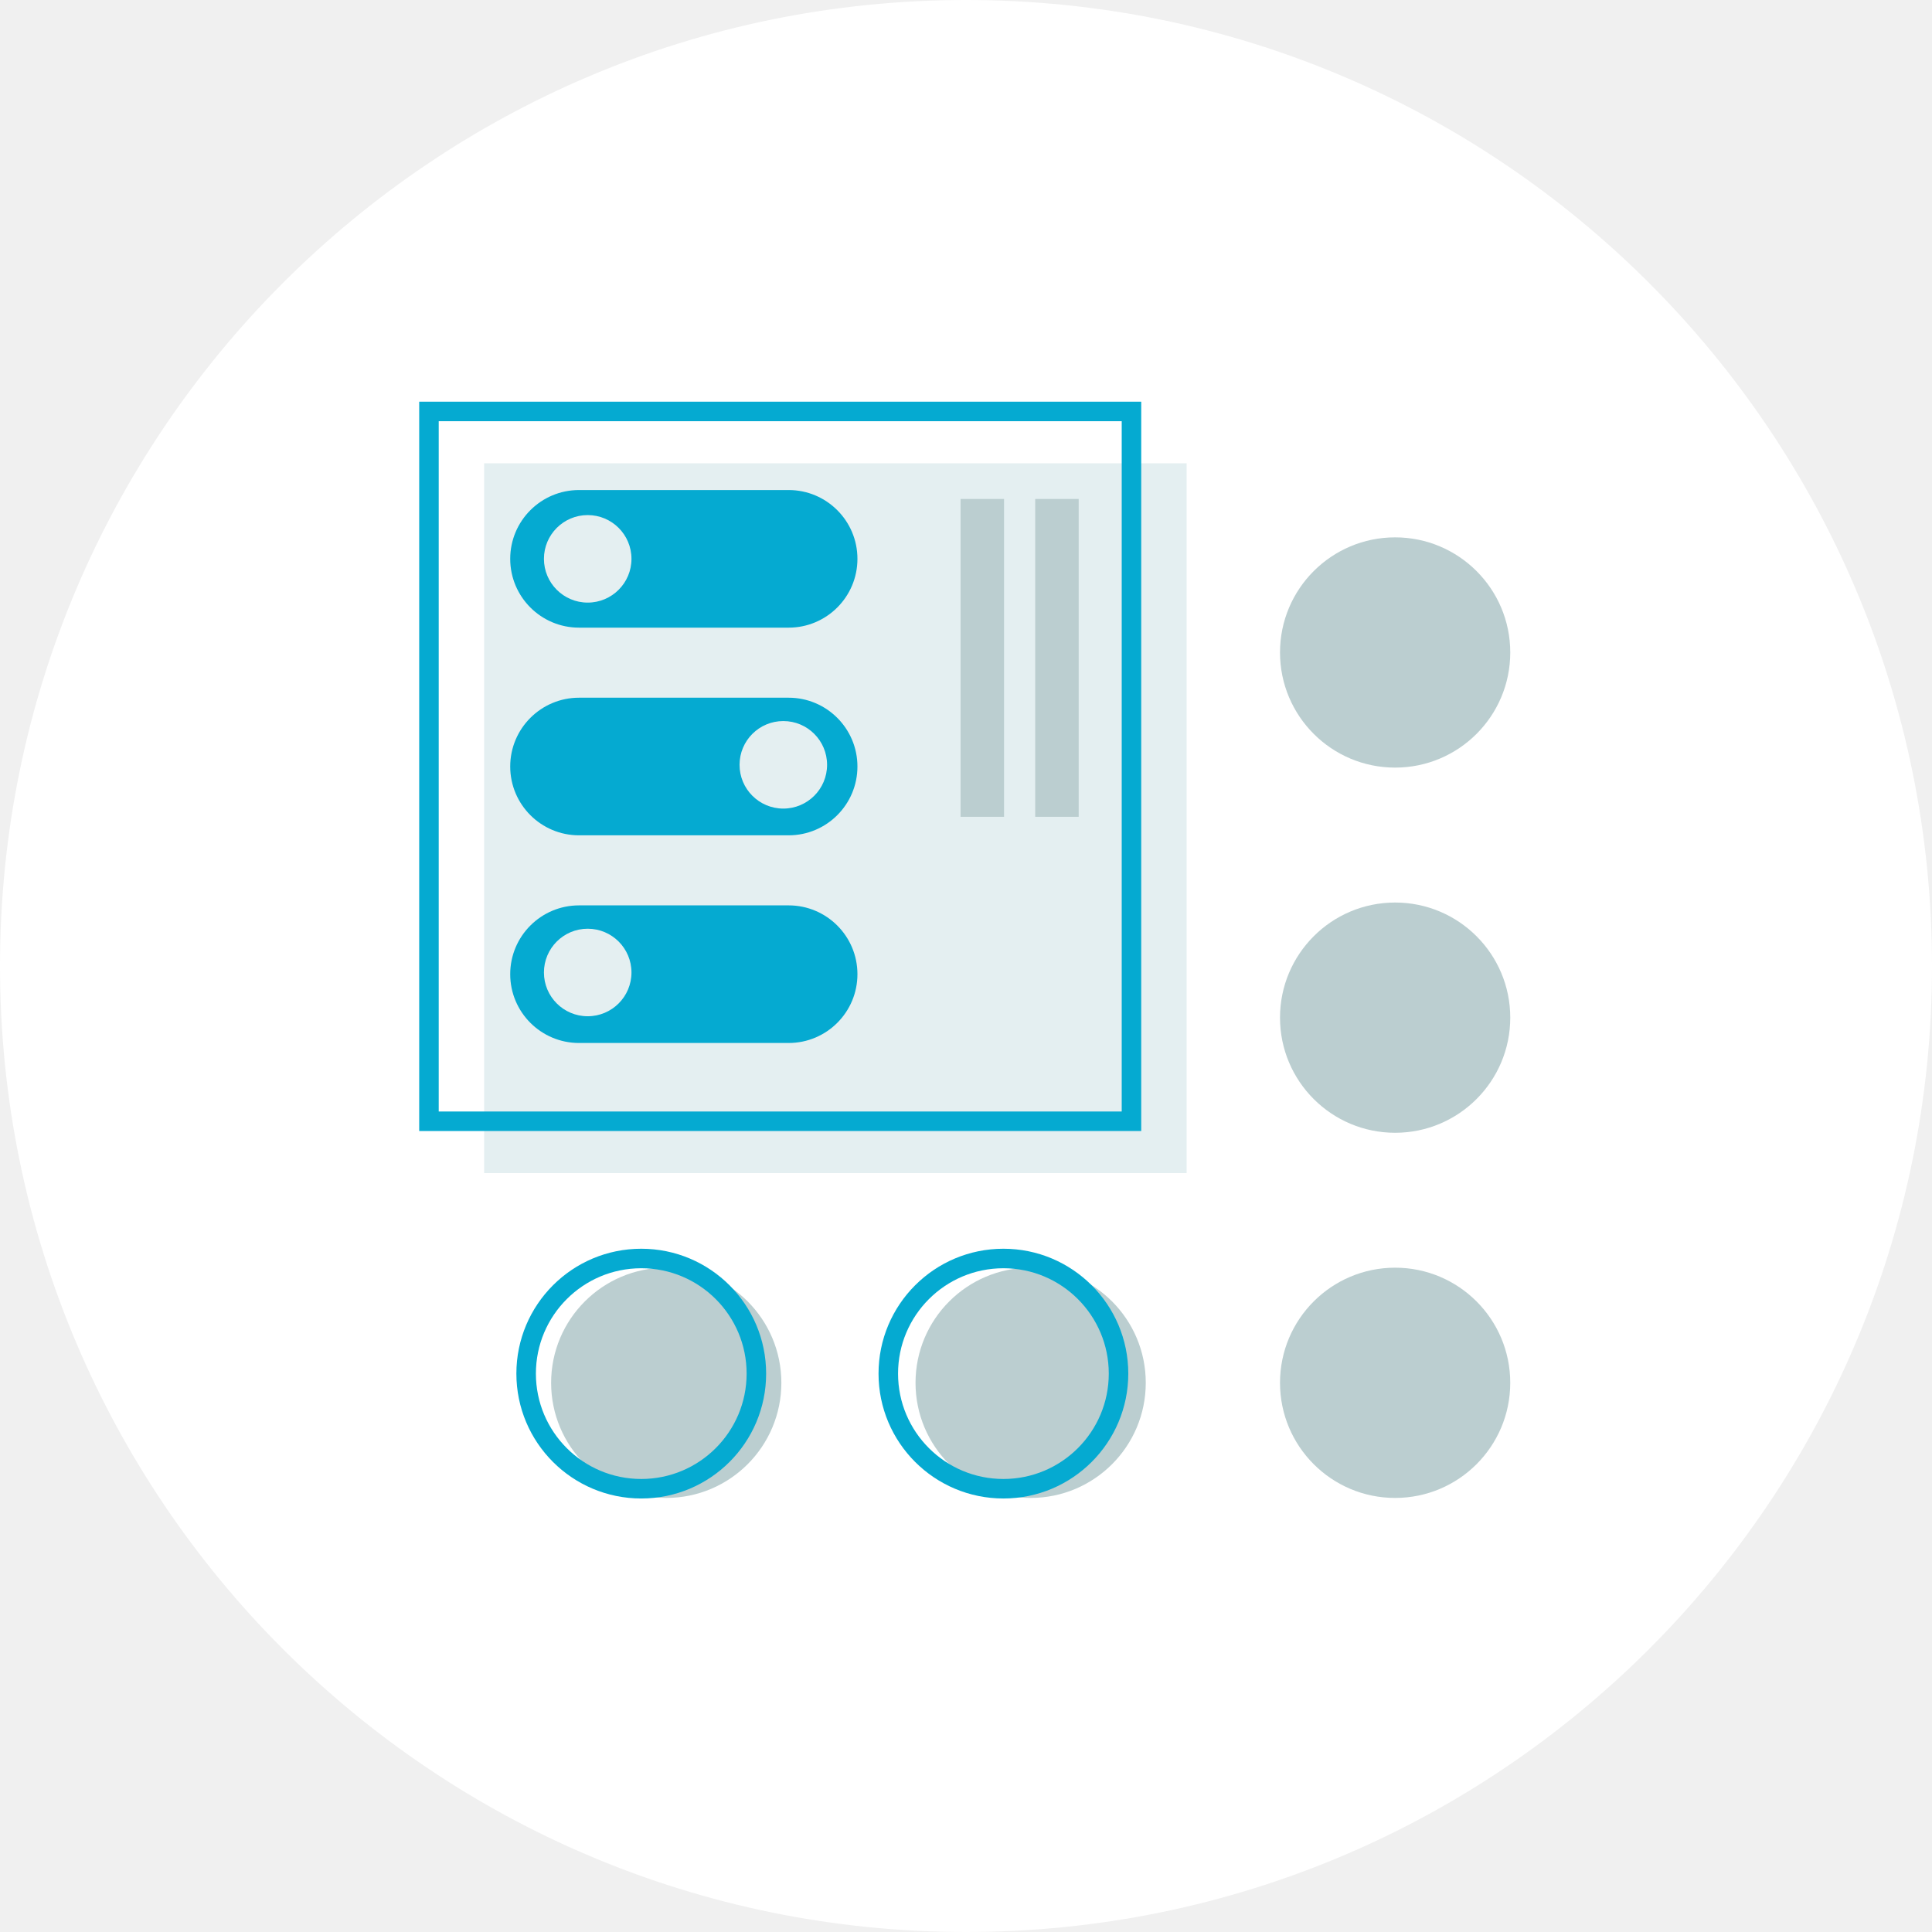
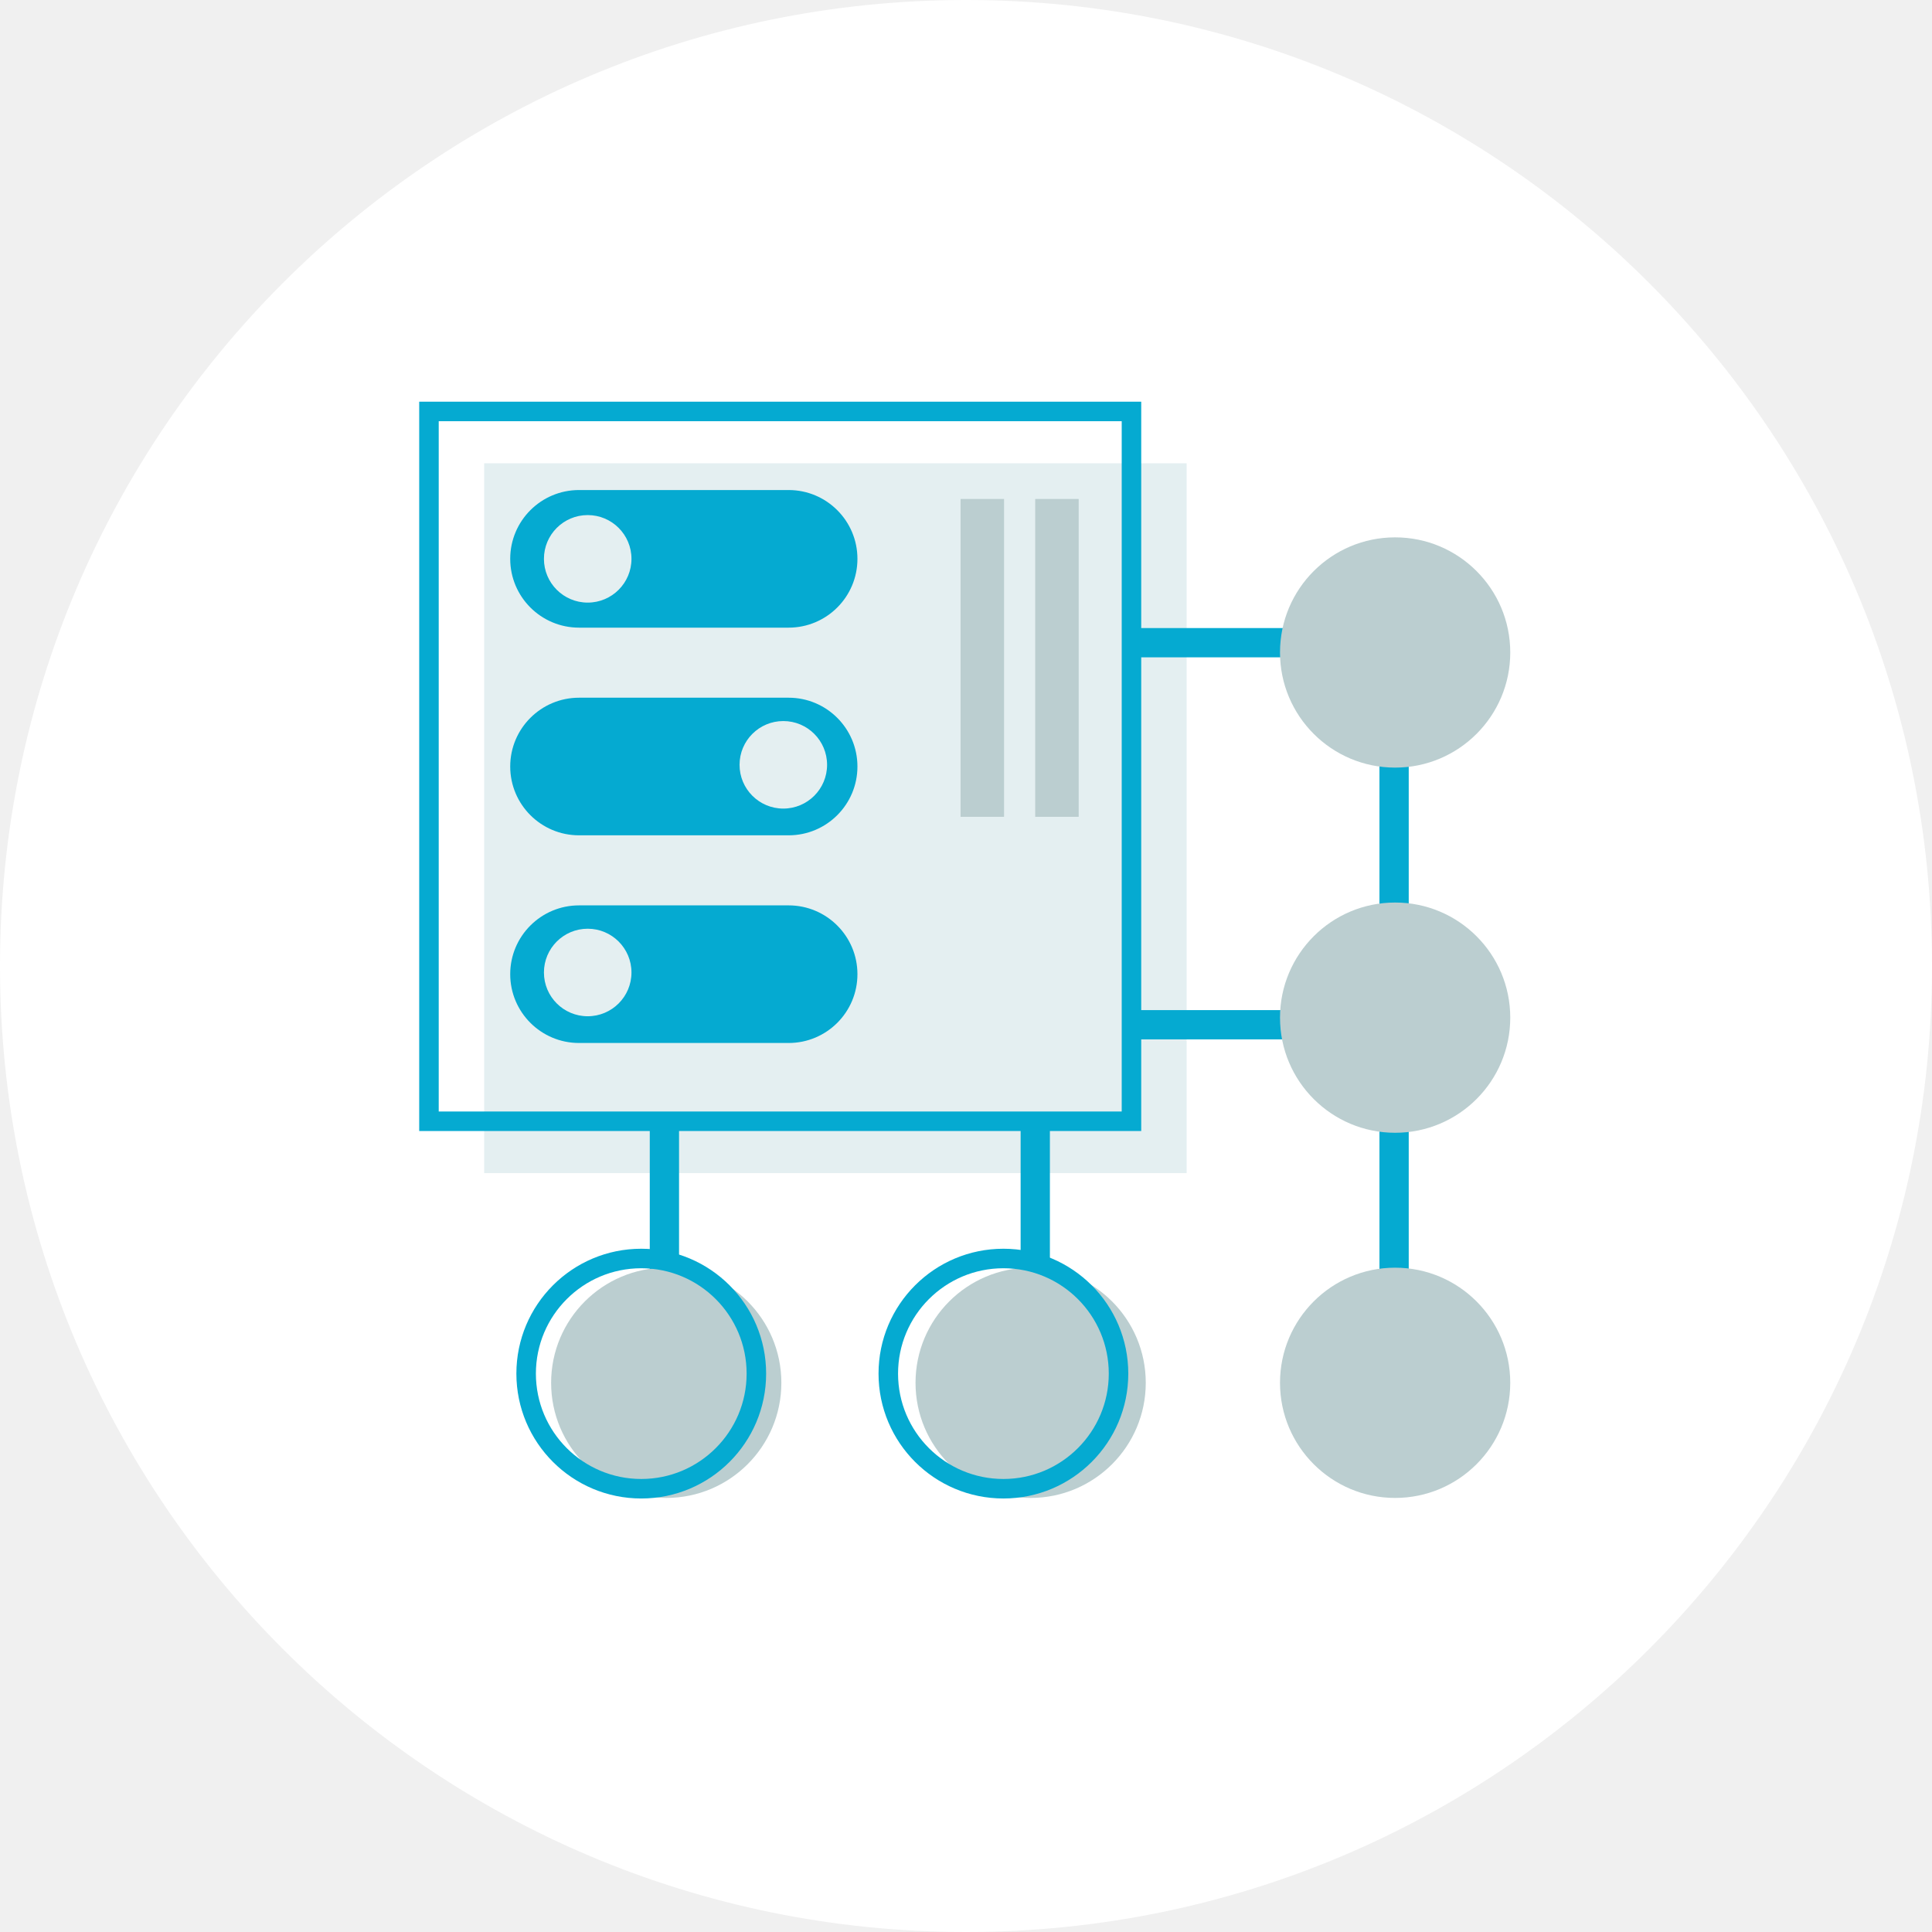
<svg xmlns="http://www.w3.org/2000/svg" xmlns:xlink="http://www.w3.org/1999/xlink" width="198px" height="198px" viewBox="0 0 198 198" version="1.1">
  <defs>
    <polygon id="path-1" points="0 0 198 0 198 198 0 198" />
    <polygon id="path-3" points="0 198 198 198 198 0 0 0" />
  </defs>
  <g id="Console" stroke="none" stroke-width="1" fill="none" fill-rule="evenodd">
    <g id="Group-28">
      <g id="Group-3">
        <mask id="mask-2" fill="white">
          <use xlink:href="#path-1" />
        </mask>
        <g id="Clip-2" />
        <path d="M198,99 C198,153.677 153.676,198 99,198 C44.324,198 0,153.677 0,99 C0,44.324 44.324,-0 99,-0 C153.676,-0 198,44.324 198,99" id="Fill-1" fill="#FFFFFF" mask="url(#mask-2)" />
      </g>
      <mask id="mask-4" fill="white">
        <use xlink:href="#path-3" />
      </mask>
      <g id="Clip-5" />
      <polygon id="Fill-4" fill="#E4EFF1" mask="url(#mask-4)" points="49.617 120.224 121.613 120.224 121.613 47.479 49.617 47.479" />
      <path d="M80.822,85.607 L59.342,85.607 C55.447,85.607 52.289,82.45 52.289,78.555 C52.289,74.662 55.447,71.504 59.342,71.504 L80.822,71.504 C84.716,71.504 87.874,74.662 87.874,78.555 C87.874,82.45 84.716,85.607 80.822,85.607" id="Fill-6" fill="#05AAD1" mask="url(#mask-4)" />
      <path d="M84.763,78.382 C84.763,80.859 82.755,82.867 80.278,82.867 C77.801,82.867 75.793,80.859 75.793,78.382 C75.793,75.904 77.801,73.897 80.278,73.897 C82.755,73.897 84.763,75.904 84.763,78.382" id="Fill-7" fill="#E4EFF1" mask="url(#mask-4)" />
      <path d="M80.822,64.324 L59.342,64.324 C55.447,64.324 52.289,61.167 52.289,57.273 C52.289,53.379 55.447,50.221 59.342,50.221 L80.822,50.221 C84.716,50.221 87.874,53.379 87.874,57.273 C87.874,61.167 84.716,64.324 80.822,64.324" id="Fill-8" fill="#05AAD1" mask="url(#mask-4)" />
      <path d="M64.716,57.273 C64.716,59.75 62.708,61.757 60.23,61.757 C57.754,61.757 55.745,59.75 55.745,57.273 C55.745,54.795 57.754,52.788 60.23,52.788 C62.708,52.788 64.716,54.795 64.716,57.273" id="Fill-9" fill="#E4EFF1" mask="url(#mask-4)" />
      <path d="M80.822,106.89 L59.342,106.89 C55.447,106.89 52.289,103.733 52.289,99.838 C52.289,95.945 55.447,92.787 59.342,92.787 L80.822,92.787 C84.716,92.787 87.874,95.945 87.874,99.838 C87.874,103.733 84.716,106.89 80.822,106.89" id="Fill-10" fill="#05AAD1" mask="url(#mask-4)" />
      <path d="M64.716,99.665 C64.716,102.142 62.708,104.15 60.23,104.15 C57.754,104.15 55.745,102.142 55.745,99.665 C55.745,97.187 57.754,95.18 60.23,95.18 C62.708,95.18 64.716,97.187 64.716,99.665" id="Fill-11" fill="#E4EFF1" mask="url(#mask-4)" />
-       <polygon id="Stroke-12" stroke="#05AAD1" stroke-width="2" mask="url(#mask-4)" points="43.962 114.912 115.958 114.912 115.958 42.167 43.962 42.167" />
-       <path d="M68.091,132.586 L68.091,114.504" id="Stroke-13" stroke="#05AAD1" stroke-width="3" mask="url(#mask-4)" />
-       <path d="M106.098,132.586 L106.098,114.504" id="Stroke-14" stroke="#05AAD1" stroke-width="3" mask="url(#mask-4)" />
-       <path d="M142.873,132.586 L142.873,111.263" id="Stroke-15" stroke="#05AAD1" stroke-width="3" mask="url(#mask-4)" />
-       <path d="M142.873,96.534 L142.873,75.211" id="Stroke-16" stroke="#05AAD1" stroke-width="3" mask="url(#mask-4)" />
-       <path d="M116.2,65.866 L137.835,65.866" id="Stroke-17" stroke="#05AAD1" stroke-width="3" mask="url(#mask-4)" />
-       <path d="M116.2,105.02 L137.835,105.02" id="Stroke-18" stroke="#05AAD1" stroke-width="3" mask="url(#mask-4)" />
+       <path d="M42.962,115.912 L42.962,41.167 L116.958,41.167 L116.958,115.912 L42.962,115.912 Z M114.958,113.912 L114.958,43.167 L44.962,43.167 L44.962,113.912 L114.958,113.912 Z" id="Stroke-12" fill="#05AAD1" fill-rule="nonzero" mask="url(#mask-4)" />
+       <polygon id="Stroke-13" fill="#05AAD1" fill-rule="nonzero" mask="url(#mask-4)" points="69.591 132.586 66.591 132.586 66.591 114.504 69.591 114.504" />
+       <polygon id="Stroke-14" fill="#05AAD1" fill-rule="nonzero" mask="url(#mask-4)" points="107.598 132.586 104.598 132.586 104.598 114.504 107.598 114.504" />
+       <polygon id="Stroke-15" fill="#05AAD1" fill-rule="nonzero" mask="url(#mask-4)" points="144.373 132.586 141.373 132.586 141.373 111.263 144.373 111.263" />
+       <polygon id="Stroke-16" fill="#05AAD1" fill-rule="nonzero" mask="url(#mask-4)" points="144.373 96.534 141.373 96.534 141.373 75.211 144.373 75.211" />
+       <polygon id="Stroke-17" fill="#05AAD1" fill-rule="nonzero" mask="url(#mask-4)" points="116.2 67.366 116.2 64.366 137.835 64.366 137.835 67.366" />
+       <polygon id="Stroke-18" fill="#05AAD1" fill-rule="nonzero" mask="url(#mask-4)" points="116.2 106.52 116.2 103.52 137.835 103.52 137.835 106.52" />
      <path d="M68.279,153.515 C61.763,153.515 56.481,148.233 56.481,141.716 C56.481,135.201 61.763,129.918 68.279,129.918 C74.795,129.918 80.077,135.201 80.077,141.716 C80.077,148.233 74.795,153.515 68.279,153.515" id="Fill-19" fill="#BBCED0" mask="url(#mask-4)" />
      <path d="M105.625,153.515 C99.109,153.515 93.827,148.233 93.827,141.716 C93.827,135.201 99.109,129.918 105.625,129.918 C112.141,129.918 117.423,135.201 117.423,141.716 C117.423,148.233 112.141,153.515 105.625,153.515" id="Fill-20" fill="#BBCED0" mask="url(#mask-4)" />
      <path d="M142.979,153.515 C136.463,153.515 131.181,148.233 131.181,141.716 C131.181,135.201 136.463,129.918 142.979,129.918 C149.495,129.918 154.777,135.201 154.777,141.716 C154.777,148.233 149.495,153.515 142.979,153.515" id="Fill-21" fill="#BBCED0" mask="url(#mask-4)" />
      <path d="M131.181,66.87 C131.181,60.353 136.463,55.071 142.979,55.071 C149.495,55.071 154.778,60.353 154.778,66.87 C154.778,73.386 149.495,78.668 142.979,78.668 C136.463,78.668 131.181,73.386 131.181,66.87" id="Fill-22" fill="#BBCED0" mask="url(#mask-4)" />
      <path d="M131.181,104.293 C131.181,97.777 136.463,92.495 142.979,92.495 C149.495,92.495 154.778,97.777 154.778,104.293 C154.778,110.81 149.495,116.092 142.979,116.092 C136.463,116.092 131.181,110.81 131.181,104.293" id="Fill-23" fill="#BBCED0" mask="url(#mask-4)" />
      <polygon id="Fill-24" fill="#BBCED0" mask="url(#mask-4)" points="106.093 83.711 110.549 83.711 110.549 51.137 106.093 51.137" />
      <polygon id="Fill-25" fill="#BBCED0" mask="url(#mask-4)" points="98.443 83.711 102.9 83.711 102.9 51.137 98.443 51.137" />
      <path d="M65.719,152.572 C59.203,152.572 53.921,147.29 53.921,140.774 C53.921,134.259 59.203,128.976 65.719,128.976 C72.235,128.976 77.517,134.259 77.517,140.774 C77.517,147.29 72.235,152.572 65.719,152.572 Z" id="Stroke-26" stroke="#05AAD1" stroke-width="2" mask="url(#mask-4)" />
      <path d="M102.834,152.572 C96.318,152.572 91.036,147.29 91.036,140.774 C91.036,134.259 96.318,128.976 102.834,128.976 C109.35,128.976 114.632,134.259 114.632,140.774 C114.632,147.29 109.35,152.572 102.834,152.572 Z" id="Stroke-27" stroke="#05AAD1" stroke-width="2" mask="url(#mask-4)" />
    </g>
  </g>
</svg>
